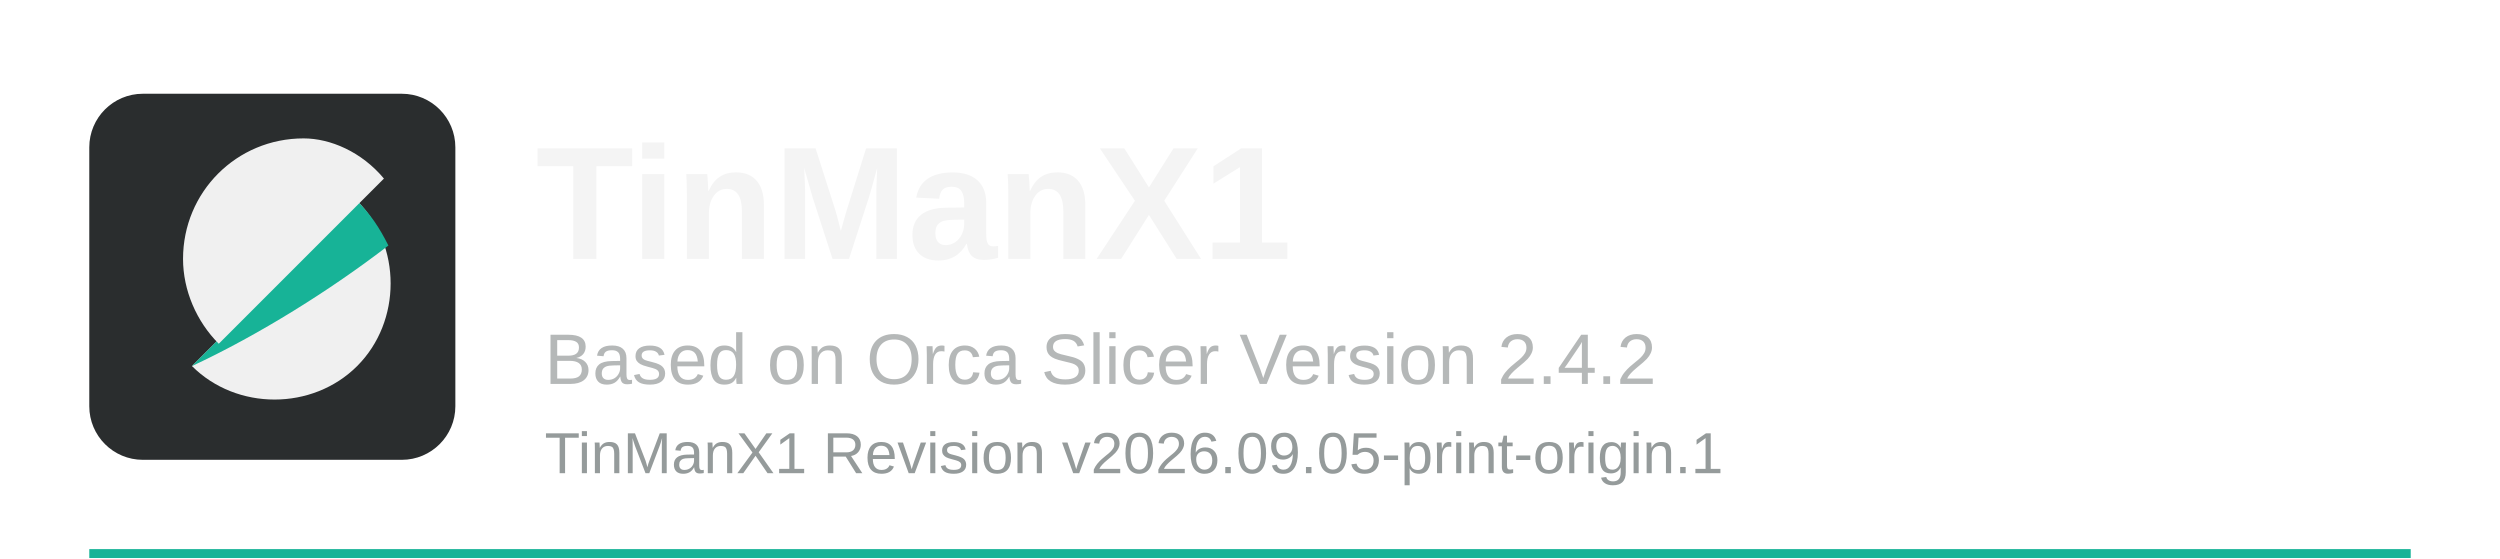
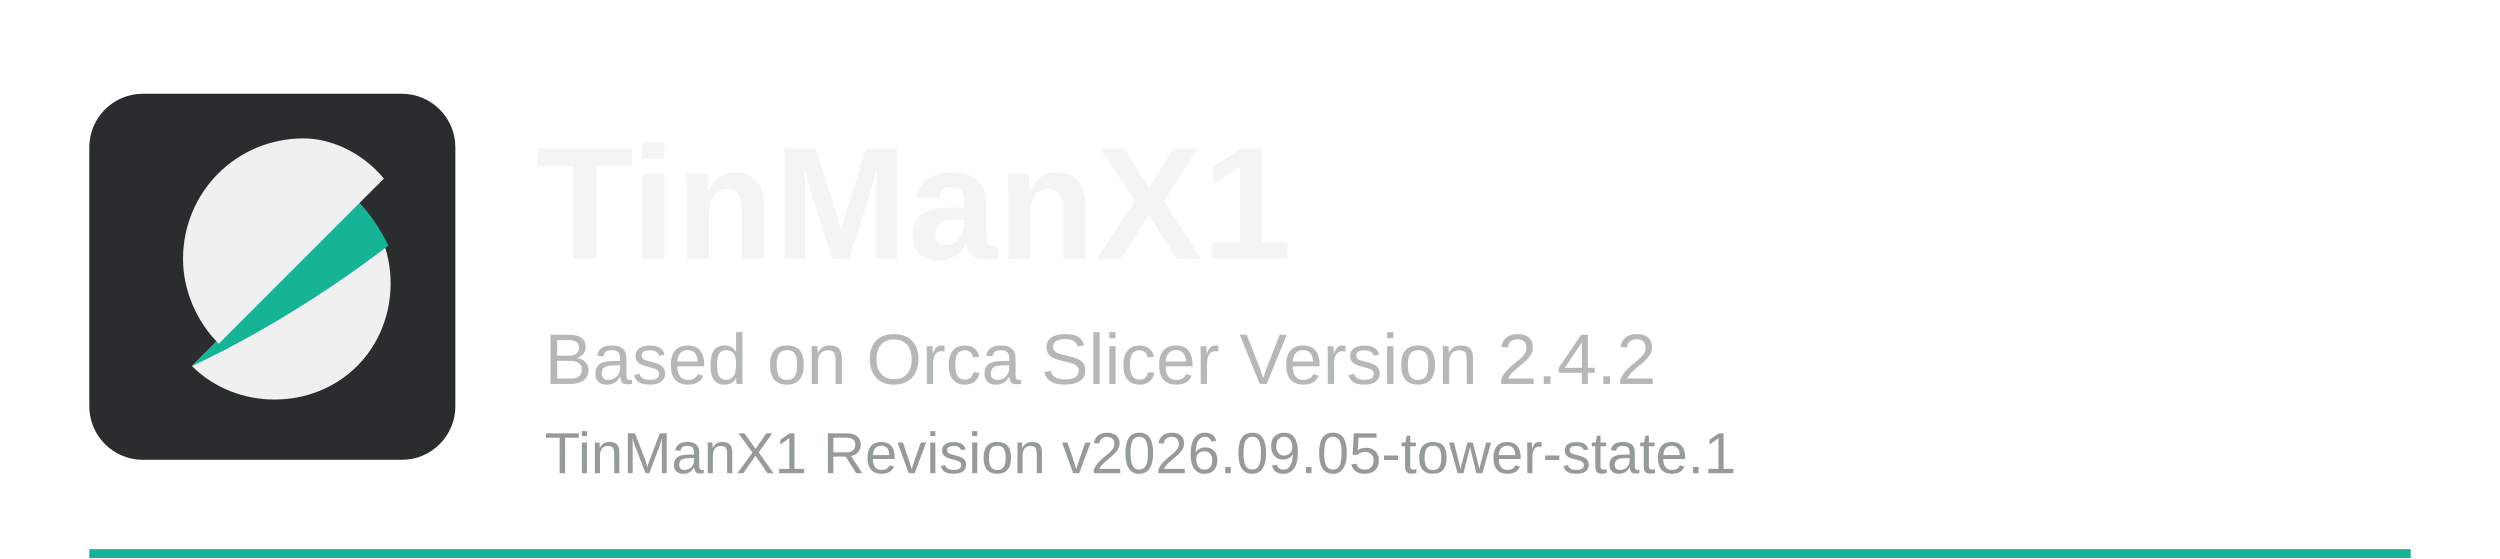
<svg xmlns="http://www.w3.org/2000/svg" width="560" height="125" viewBox="0 0 560 125">
  <rect x="20" y="123" width="520" height="2" fill="#17b397" />
  <rect x="20" y="21" width="82" height="82" rx="12" fill="#2a2d2e" />
  <path d="M43 82c10 10 27 10 37 0s10-27 0-37L43 82z" fill="#f0f0f0" />
  <path d="M80 45L43 82c15-7 31-17 44-27-2-4-4-7-7-10z" fill="#17b397" />
  <path d="M68 31c-15 0-27 12-27 27 0 7 3 14 8 19l37-37c-5-6-12-9-18-9z" fill="#f0f0f0" />
  <text x="120" y="58" font-family="Arial, Helvetica, sans-serif" font-size="36" font-weight="700" fill="#f4f4f4">TinManX1</text>
  <text x="122" y="86" font-family="Arial, Helvetica, sans-serif" font-size="16" fill="#b5b8b8">Based on Orca Slicer Version 2.4.2</text>
-   <text x="122" y="106" font-family="Arial, Helvetica, sans-serif" font-size="13" fill="#959b9b">TinManX1 Revision v2026.09.05-print-origin.1</text>
+   <text x="122" y="106" font-family="Arial, Helvetica, sans-serif" font-size="13" fill="#959b9b">TinManX1 Revision v2026.09.05-tower-state.1</text>
</svg>
